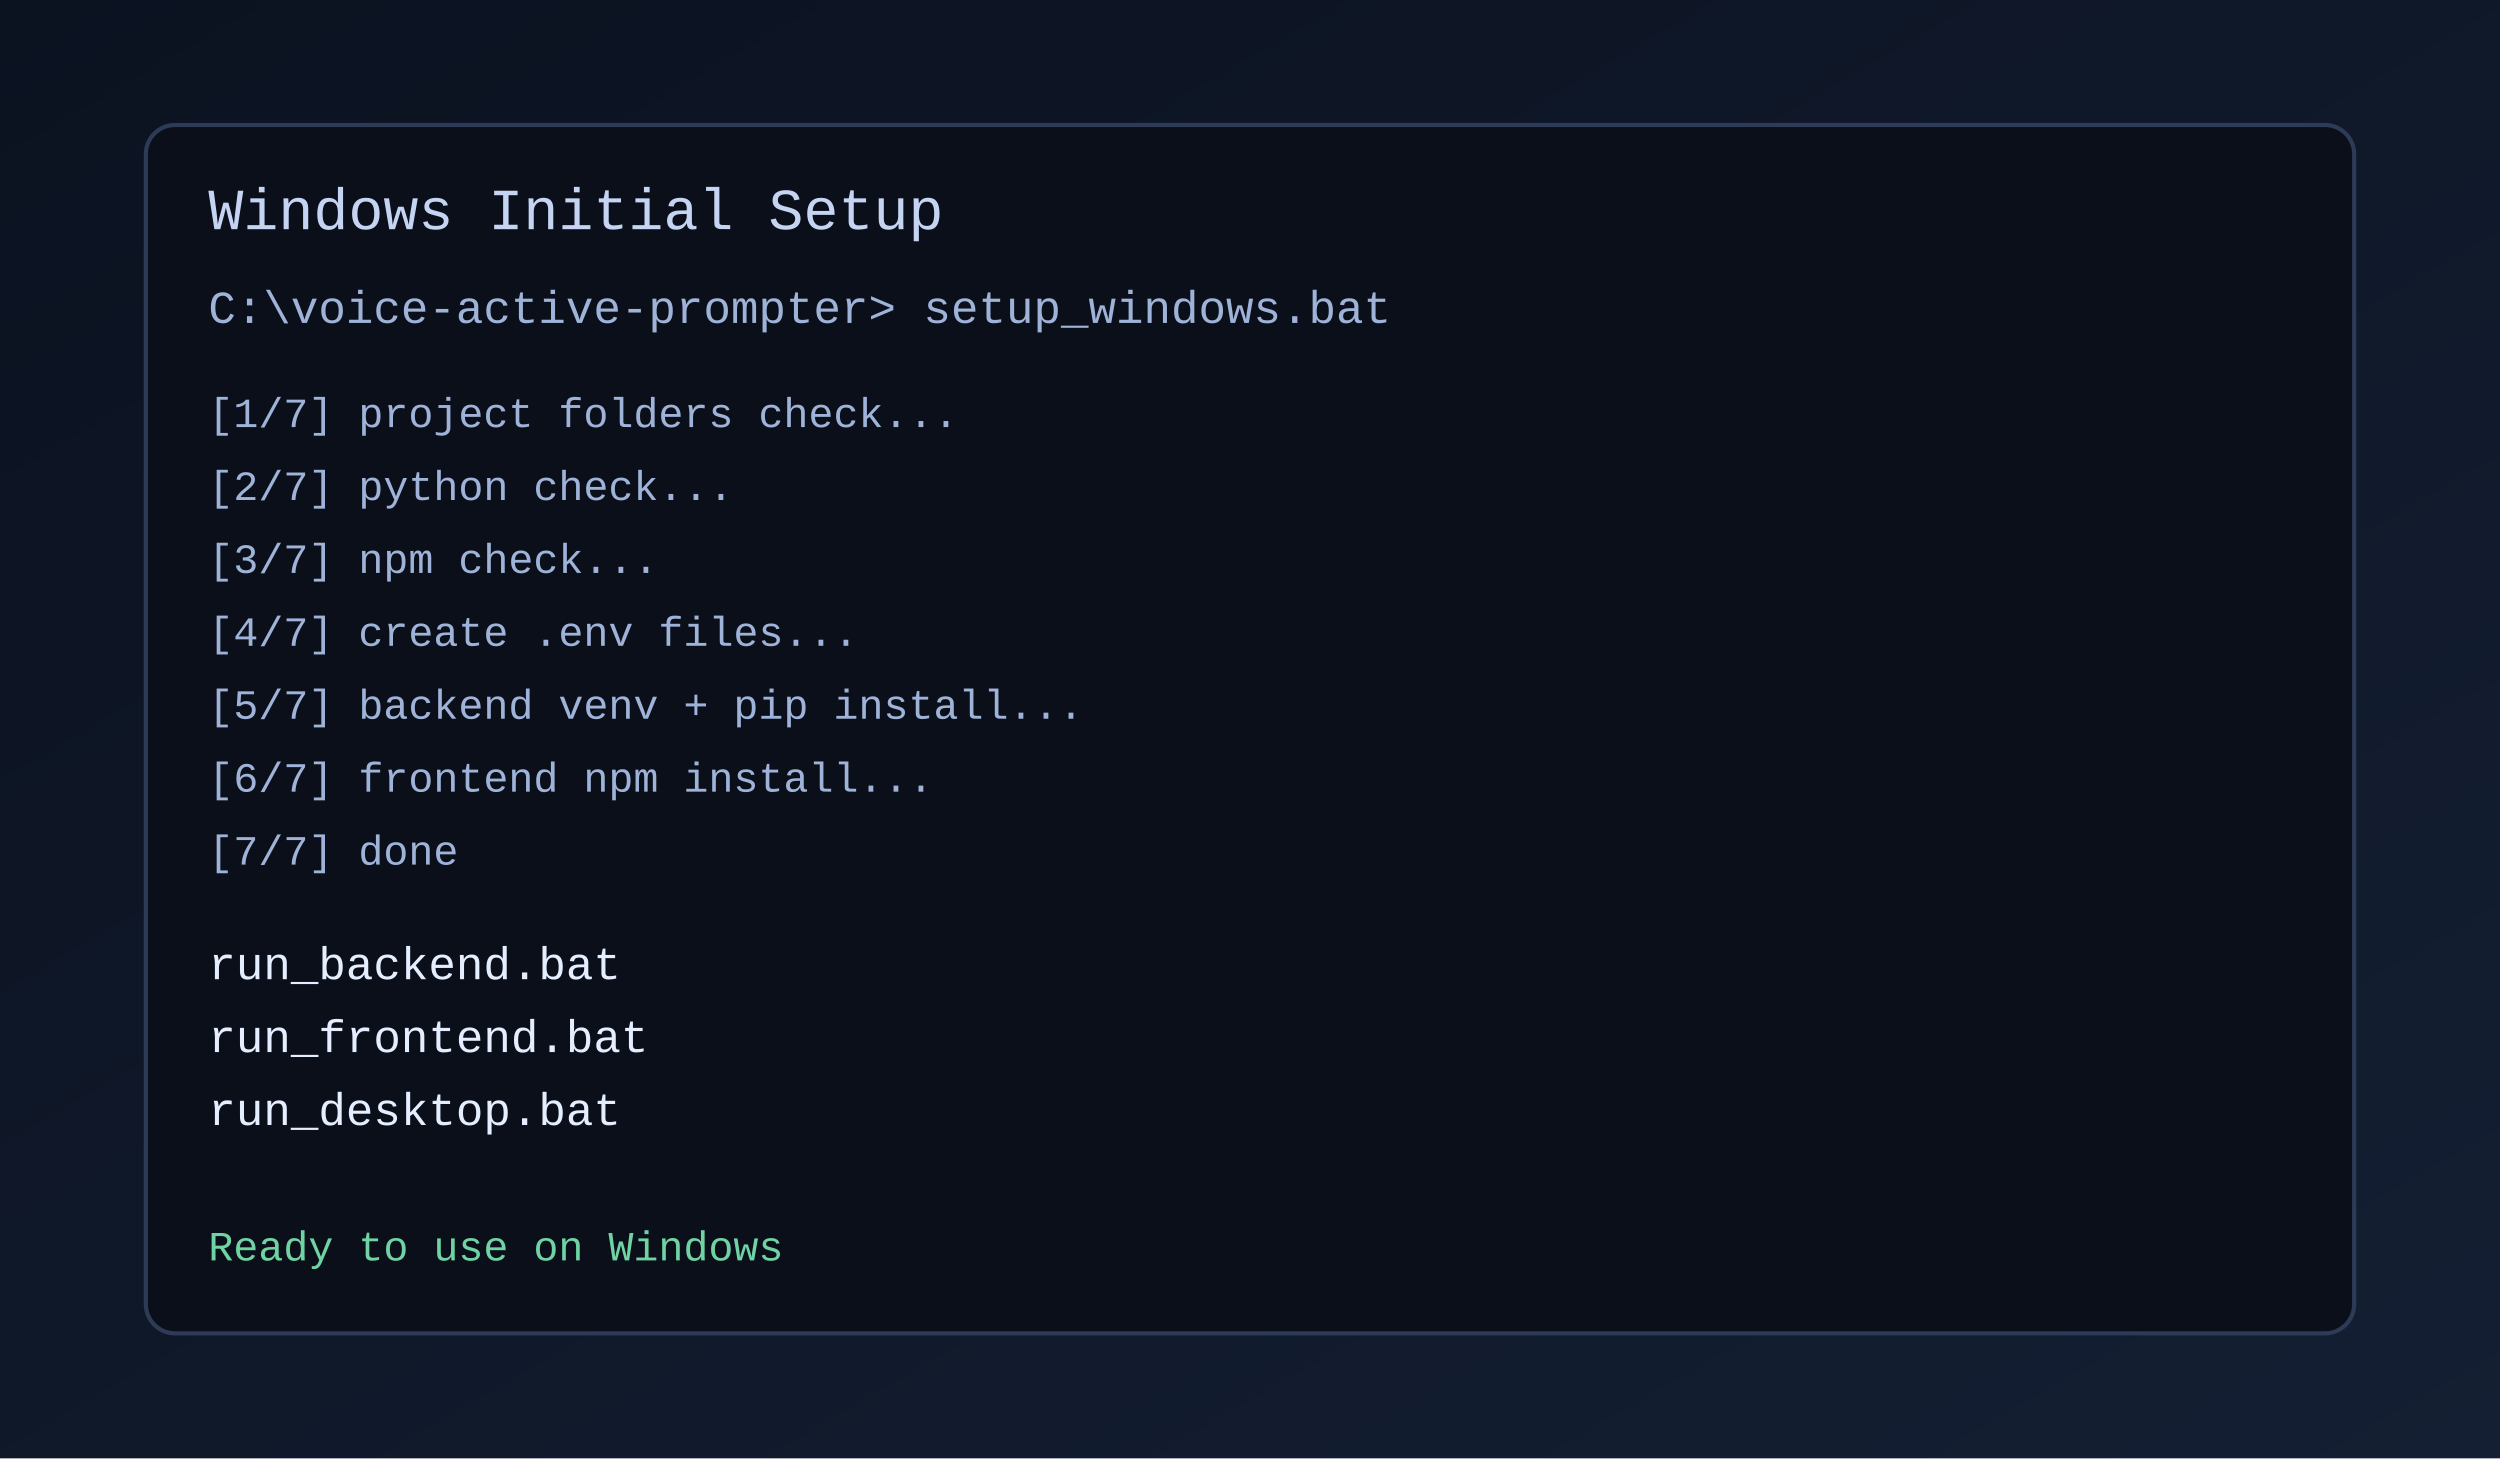
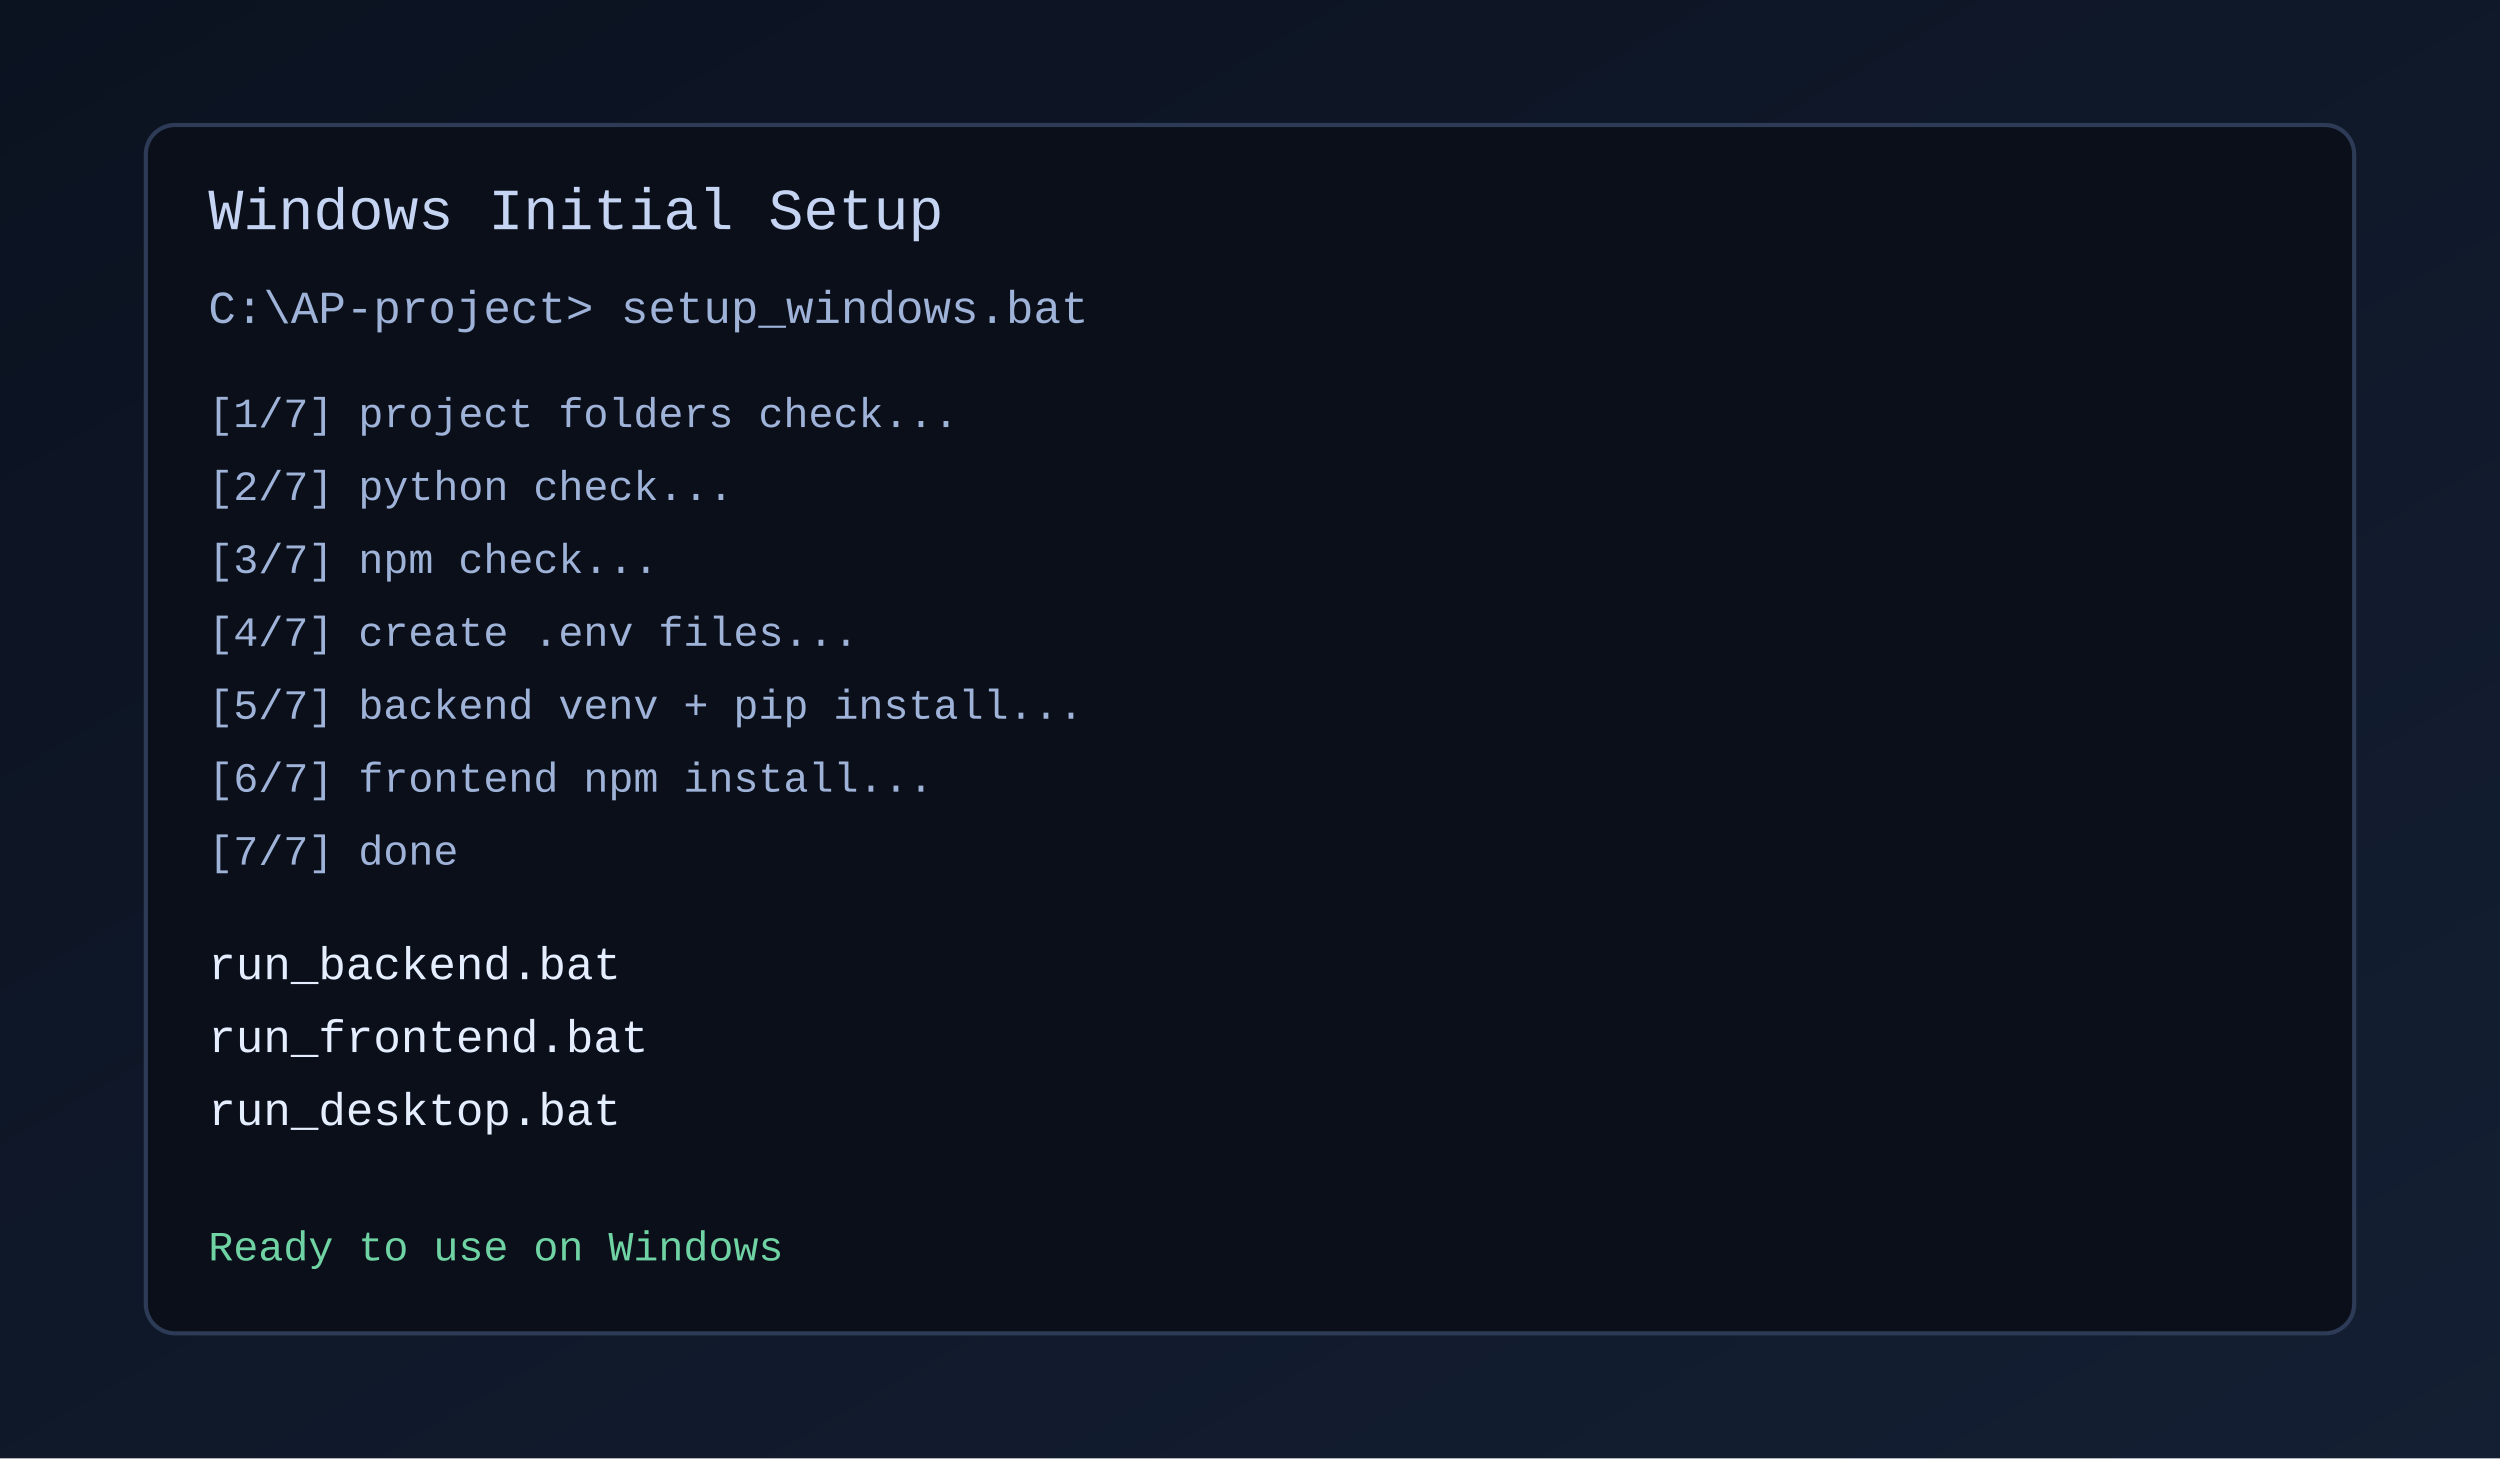
<svg xmlns="http://www.w3.org/2000/svg" width="1200" height="700" viewBox="0 0 1200 700">
  <defs>
    <linearGradient id="bg" x1="0" y1="0" x2="1" y2="1">
      <stop offset="0%" stop-color="#0b1220" />
      <stop offset="100%" stop-color="#141f33" />
    </linearGradient>
  </defs>
  <rect width="1200" height="700" fill="url(#bg)" />
  <rect x="70" y="60" width="1060" height="580" rx="14" fill="#0a0f1a" stroke="#2d3b56" stroke-width="2" />
  <text x="100" y="110" fill="#c5d4f2" font-size="28" font-family="Consolas, 'Courier New', monospace">Windows Initial Setup</text>
-   <text x="100" y="155" fill="#9fb3d9" font-size="22" font-family="Consolas, 'Courier New', monospace">C:\voice-active-prompter&gt; setup_windows.bat</text>
+   <text x="100" y="155" fill="#9fb3d9" font-size="22" font-family="Consolas, 'Courier New', monospace">C:\AP-project&gt; setup_windows.bat</text>
  <text x="100" y="205" fill="#9fb3d9" font-size="20" font-family="Consolas, 'Courier New', monospace">[1/7] project folders check...</text>
  <text x="100" y="240" fill="#9fb3d9" font-size="20" font-family="Consolas, 'Courier New', monospace">[2/7] python check...</text>
  <text x="100" y="275" fill="#9fb3d9" font-size="20" font-family="Consolas, 'Courier New', monospace">[3/7] npm check...</text>
  <text x="100" y="310" fill="#9fb3d9" font-size="20" font-family="Consolas, 'Courier New', monospace">[4/7] create .env files...</text>
  <text x="100" y="345" fill="#9fb3d9" font-size="20" font-family="Consolas, 'Courier New', monospace">[5/7] backend venv + pip install...</text>
  <text x="100" y="380" fill="#9fb3d9" font-size="20" font-family="Consolas, 'Courier New', monospace">[6/7] frontend npm install...</text>
  <text x="100" y="415" fill="#9fb3d9" font-size="20" font-family="Consolas, 'Courier New', monospace">[7/7] done</text>
  <text x="100" y="470" fill="#e5eeff" font-size="22" font-family="Consolas, 'Courier New', monospace">run_backend.bat</text>
  <text x="100" y="505" fill="#e5eeff" font-size="22" font-family="Consolas, 'Courier New', monospace">run_frontend.bat</text>
  <text x="100" y="540" fill="#e5eeff" font-size="22" font-family="Consolas, 'Courier New', monospace">run_desktop.bat</text>
  <text x="100" y="605" fill="#6fd3a3" font-size="20" font-family="Consolas, 'Courier New', monospace">Ready to use on Windows</text>
</svg>
